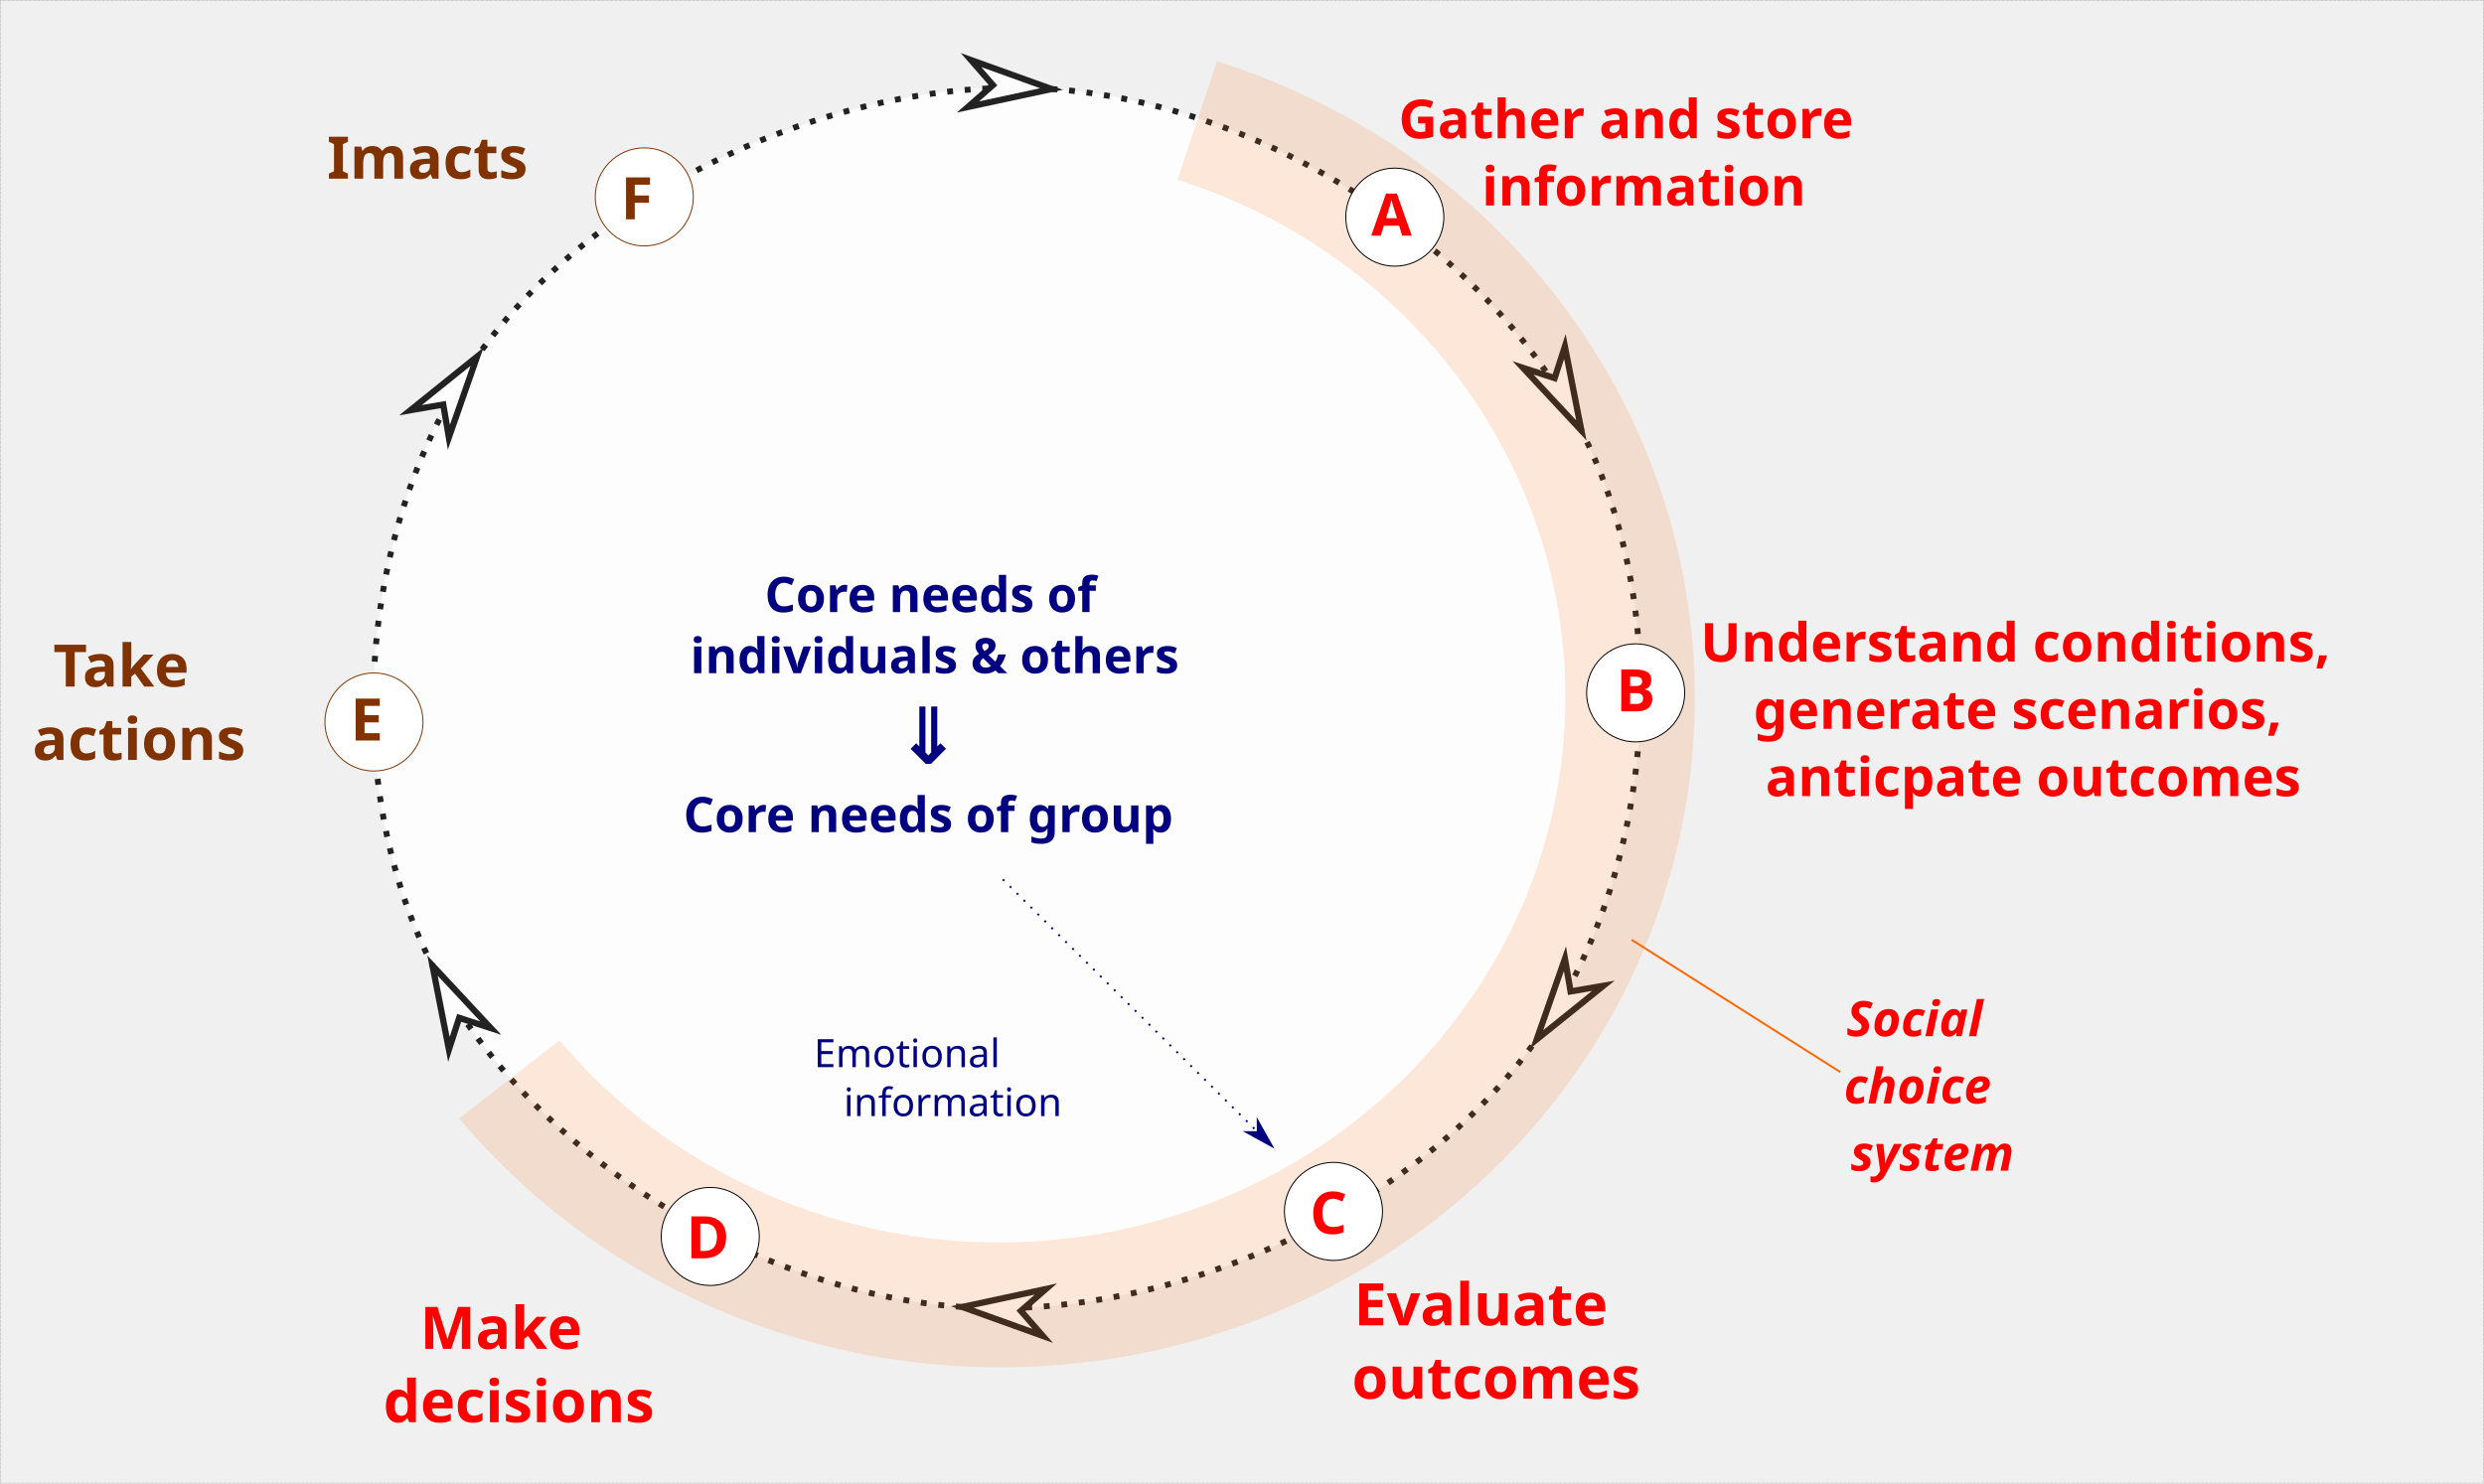
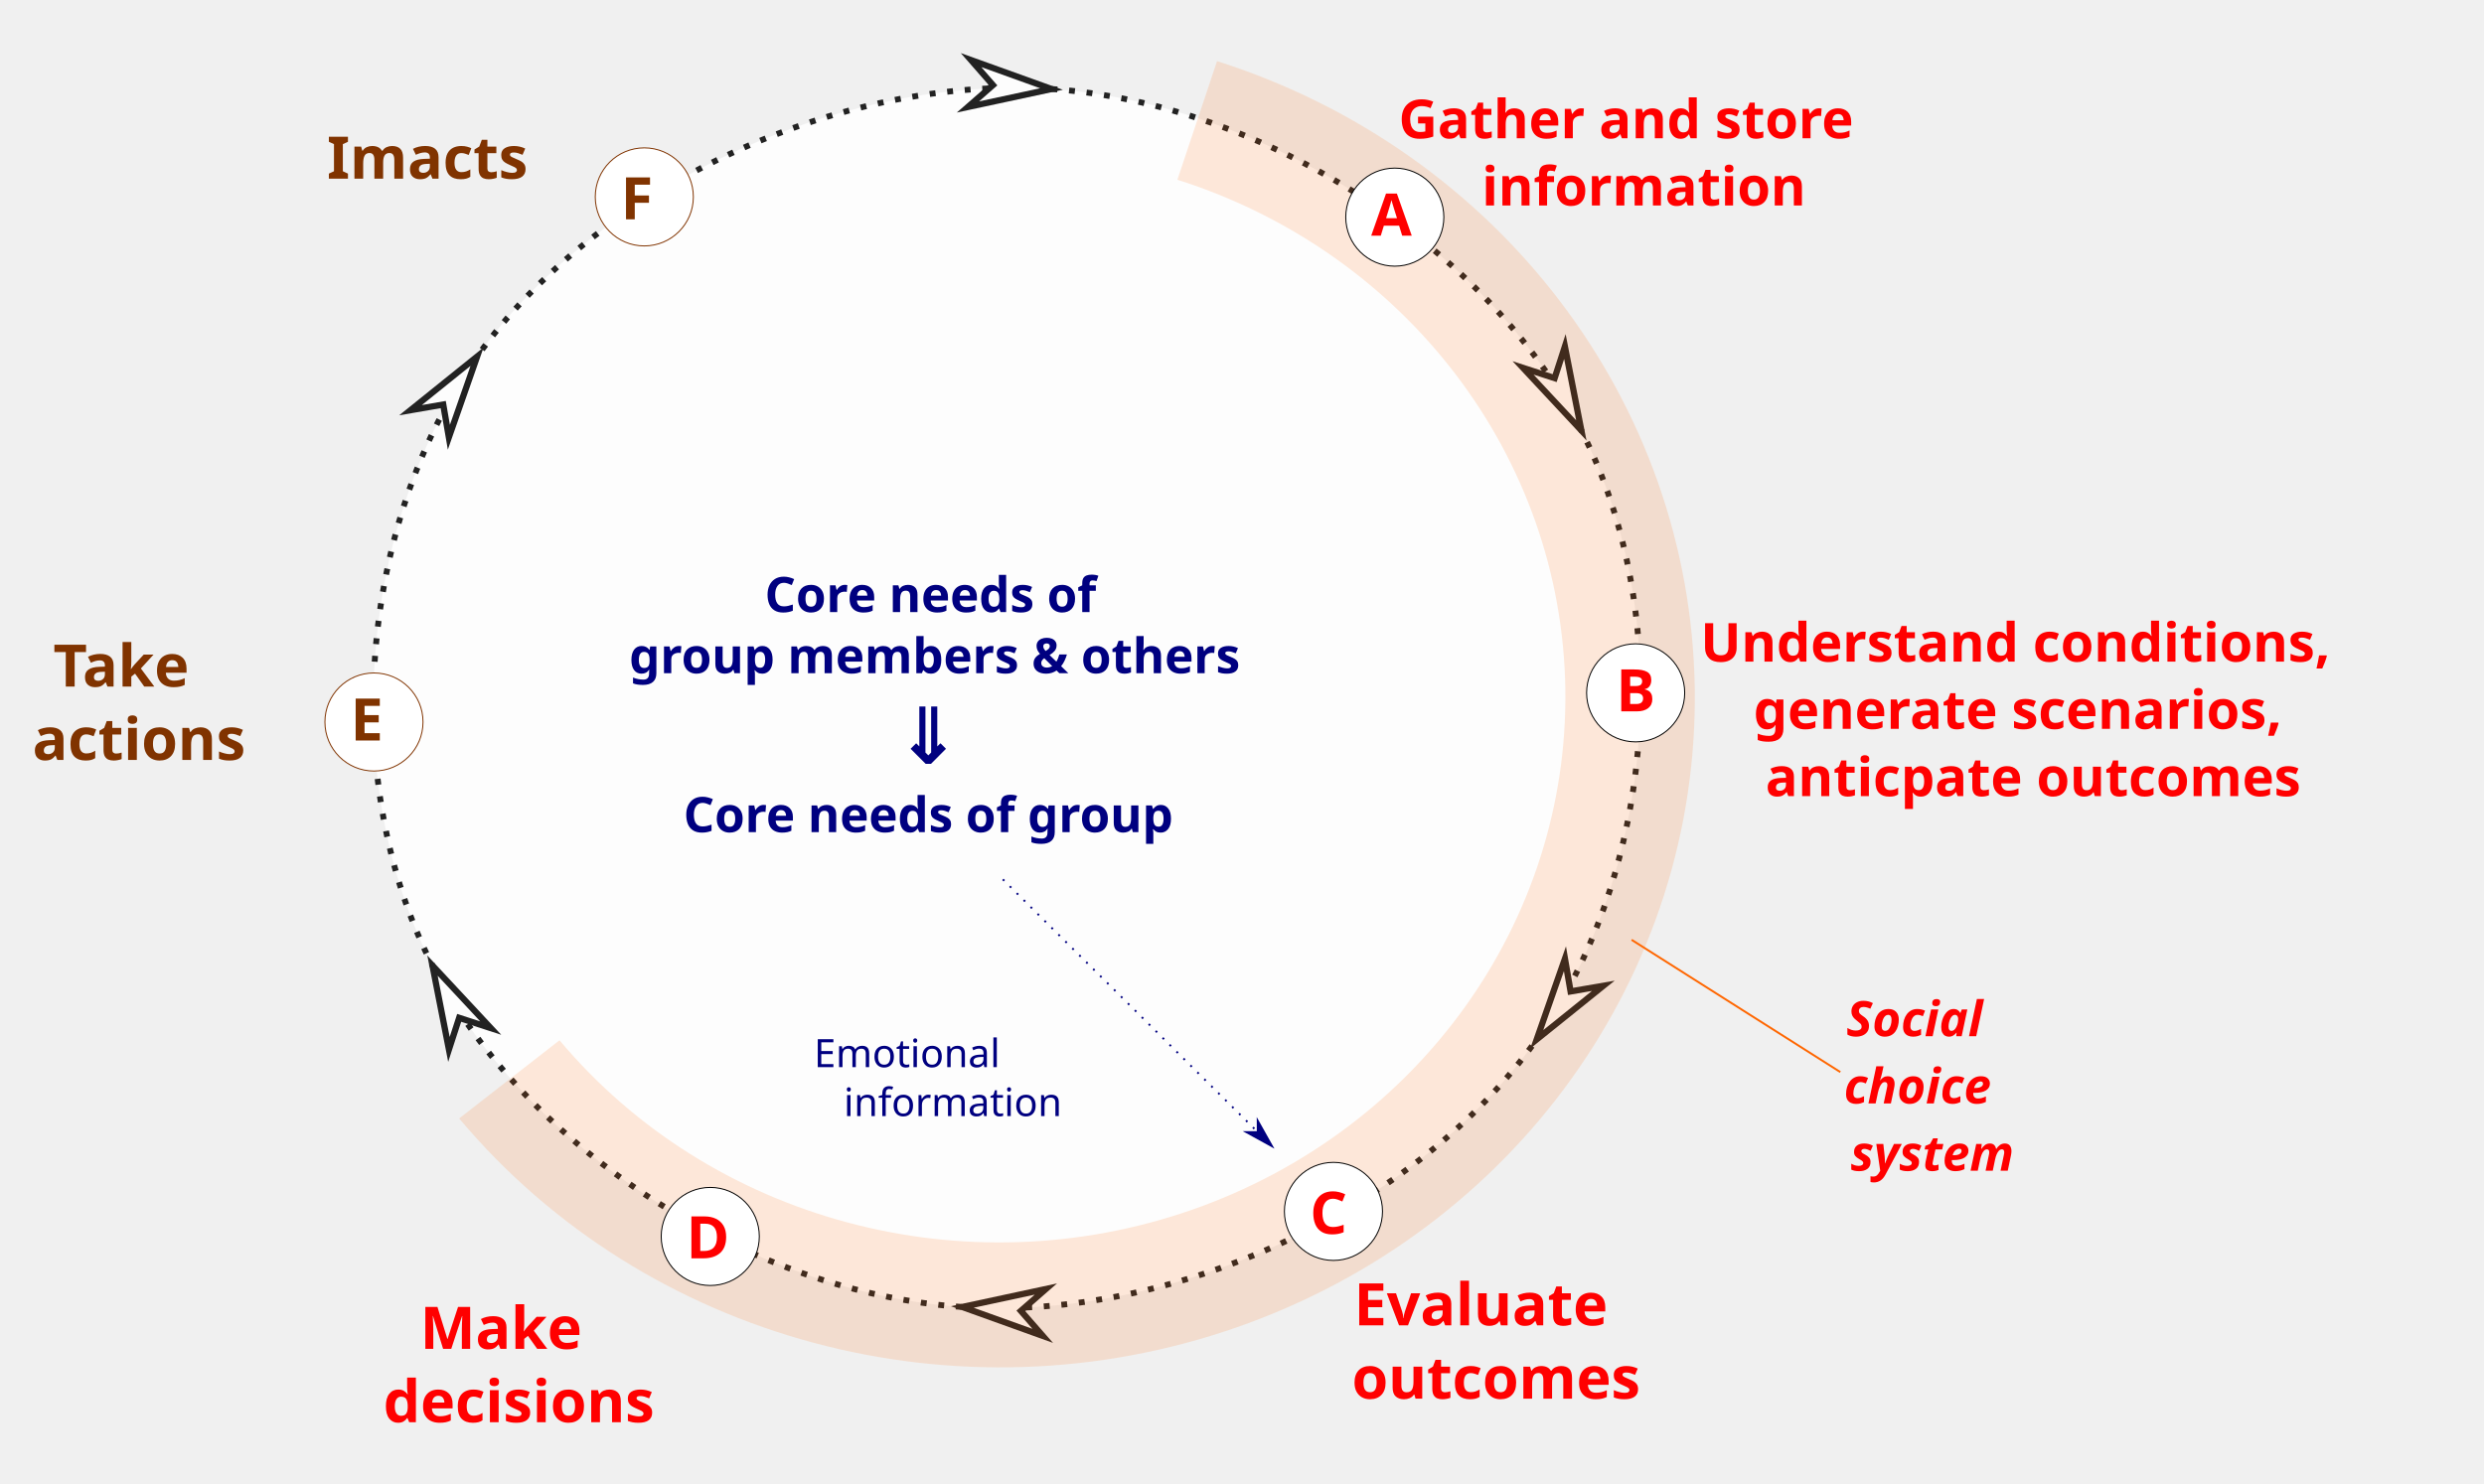
<svg xmlns="http://www.w3.org/2000/svg" width="358.262mm" height="214.015mm" viewBox="0 0 1269.433 758.32" id="svg2" version="1.1">
  <defs id="defs4">
    <marker style="overflow:visible" id="marker9008" refX="0" refY="0" orient="auto">
      <path transform="matrix(-0.8,0,0,-0.8,-10,0)" style="fill:#000080;fill-opacity:1;fill-rule:evenodd;stroke:#000080;stroke-width:1pt;stroke-opacity:1" d="M 0,0 5,-5 -12.5,0 5,5 0,0 Z" id="path9010" />
    </marker>
    <marker orient="auto" refY="0" refX="0" id="marker7400" style="overflow:visible">
      <path id="path7402" d="M 0,0 5,-5 -12.5,0 5,5 0,0 Z" style="fill:#ffffff;fill-opacity:1;fill-rule:evenodd;stroke:#000000;stroke-width:1pt;stroke-opacity:1" transform="matrix(-0.8,0,0,-0.8,-10,0)" />
    </marker>
    <filter style="color-interpolation-filters:sRGB" id="filter9900">
      <feFlood flood-opacity="0.498" flood-color="rgb(0,0,0)" result="flood" id="feFlood9902" />
      <feComposite in="flood" in2="SourceGraphic" operator="out" result="composite1" id="feComposite9904" />
      <feGaussianBlur in="composite1" stdDeviation="15" result="blur" id="feGaussianBlur9906" />
      <feOffset dx="-45" dy="-45" result="offset" id="feOffset9908" />
      <feComposite in="offset" in2="SourceGraphic" operator="atop" result="composite2" id="feComposite9910" />
    </filter>
  </defs>
  <g id="layer1" transform="translate(47.51989,77.1994)">
    <path style="color:#000000;clip-rule:nonzero;display:inline;overflow:visible;visibility:visible;opacity:0.859;isolation:auto;mix-blend-mode:normal;color-interpolation:sRGB;color-interpolation-filters:linearRGB;solid-color:#000000;solid-opacity:1;fill:#ffffff;fill-opacity:1;fill-rule:nonzero;stroke:#000000;stroke-width:3;stroke-miterlimit:4;stroke-dasharray:3, 6;stroke-dashoffset:0;stroke-opacity:1;marker-mid:url(#marker7400);color-rendering:auto;image-rendering:auto;shape-rendering:auto;text-rendering:auto;enable-background:accumulate" d="m 489.847,-31.697 c 108.603,7.26 223.041,81.018 270.762,174.515 47.722,93.496 38.088,225.07 -22.794,311.307 C 676.935,540.362 552.864,598.177 444.26,590.917 335.657,583.658 221.22,509.899 173.498,416.403 125.776,322.906 135.41,191.332 196.291,105.095 257.173,18.859 381.244,-38.957 489.847,-31.697 Z" id="path7385" />
    <path style="color:#000000;clip-rule:nonzero;display:inline;overflow:visible;visibility:visible;opacity:0.141;isolation:auto;mix-blend-mode:normal;color-interpolation:sRGB;color-interpolation-filters:linearRGB;solid-color:#000000;solid-opacity:1;fill:none;fill-opacity:1;fill-rule:nonzero;stroke:#ff6600;stroke-width:65.021;stroke-miterlimit:4;stroke-dasharray:none;stroke-dashoffset:0;stroke-opacity:1;color-rendering:auto;image-rendering:auto;shape-rendering:auto;text-rendering:auto;enable-background:accumulate" id="path7313" d="M 443.277,333.985 A 317.679,315.201 0 0 1 426.647,699.353 317.679,315.201 0 0 1 73.193,803.163 317.679,315.201 0 0 1 -141.2,505.648" transform="matrix(0.7898106,-0.6133508,0.6413556,0.7672438,0,0)" />
    <g id="g8948" transform="translate(-18.44206,6.397503)" style="fill:#000080">
      <text id="text4138" y="229.278" x="486.273" style="font-style:normal;font-weight:normal;font-size:35px;line-height:125%;font-family:sans-serif;text-align:center;letter-spacing:0px;word-spacing:0px;text-anchor:middle;fill:#000080;fill-opacity:1;stroke:none;stroke-width:1px;stroke-linecap:butt;stroke-linejoin:miter;stroke-opacity:1" xml:space="preserve">
        <tspan id="tspan5910" style="font-weight:bold;font-size:25px;fill:#000080" y="229.278" x="490.619">Core needs of </tspan>
-         <tspan id="tspan8942" style="font-weight:bold;font-size:25px;fill:#000080" y="260.528" x="486.273"> individuals &amp; others</tspan>
+         <tspan id="tspan8942" style="font-weight:bold;font-size:25px;fill:#000080" y="260.528" x="486.273"> group members &amp; others</tspan>
        <tspan style="font-weight:bold;font-size:40px;fill:#000080" y="306.729" x="486.273" id="tspan8975">⇓</tspan>
        <tspan id="tspan8946" style="font-weight:bold;font-size:25px;fill:#000080" y="341.778" x="486.273">Core needs of group</tspan>
        <tspan style="font-weight:bold;font-size:27.5px;fill:#000080" id="tspan4142" y="373.028" x="486.273" />
      </text>
    </g>
    <text id="text4243" y="158.362" x="448" style="font-style:normal;font-weight:normal;font-size:35px;line-height:125%;font-family:sans-serif;letter-spacing:0px;word-spacing:0px;fill:#000000;fill-opacity:1;stroke:none;stroke-width:1px;stroke-linecap:butt;stroke-linejoin:miter;stroke-opacity:1" xml:space="preserve">
      <tspan y="158.362" x="448" id="tspan4245" />
    </text>
    <flowRoot style="font-style:normal;font-weight:normal;font-size:25px;line-height:125%;font-family:sans-serif;letter-spacing:0px;word-spacing:0px;fill:#000000;fill-opacity:1;stroke:none;stroke-width:1px;stroke-linecap:butt;stroke-linejoin:miter;stroke-opacity:1" id="flowRoot4324" xml:space="preserve" transform="translate(-2,2)">
      <flowRegion id="flowRegion4326">
        <rect y="716.362" x="66" height="52" width="144" id="rect4328" />
      </flowRegion>
      <flowPara id="flowPara4330" />
    </flowRoot>
    <text id="text4247-9" y="564.683" x="876.506" style="font-style:normal;font-weight:normal;font-size:25px;line-height:125%;font-family:sans-serif;letter-spacing:0px;word-spacing:0px;fill:#808000;fill-opacity:1;stroke:none;stroke-width:1px;stroke-linecap:butt;stroke-linejoin:miter;stroke-opacity:1" xml:space="preserve">
      <tspan y="564.683" x="876.506" style="font-size:17.5px;fill:#808000" id="tspan4490" />
    </text>
    <text id="text4247-1" y="512.205" x="882.117" style="font-style:normal;font-weight:normal;font-size:25px;line-height:125%;font-family:sans-serif;letter-spacing:0px;word-spacing:0px;fill:#808000;fill-opacity:1;stroke:none;stroke-width:1px;stroke-linecap:butt;stroke-linejoin:miter;stroke-opacity:1" xml:space="preserve">
      <tspan y="512.205" x="882.117" id="tspan4249-5" style="font-weight:bold;font-size:17.5px;fill:#808000" />
    </text>
    <text id="text4247-9-6" y="244.895" x="440.49" style="font-style:normal;font-weight:normal;font-size:25px;line-height:125%;font-family:sans-serif;letter-spacing:0px;word-spacing:0px;fill:#808000;fill-opacity:1;stroke:none;stroke-width:1px;stroke-linecap:butt;stroke-linejoin:miter;stroke-opacity:1" xml:space="preserve">
      <tspan y="244.895" x="440.49" style="font-size:17.5px;fill:#808000" id="tspan4490-0" />
    </text>
    <text xml:space="preserve" style="font-style:normal;font-weight:normal;font-size:25px;line-height:125%;font-family:sans-serif;letter-spacing:0px;word-spacing:0px;fill:#808000;fill-opacity:1;stroke:none;stroke-width:1px;stroke-linecap:butt;stroke-linejoin:miter;stroke-opacity:1" x="847.64" y="490.389" id="text4597">
      <tspan x="847.64" y="490.389" style="font-size:17.5px;fill:#808000" id="tspan4605" />
    </text>
    <text xml:space="preserve" style="font-style:normal;font-weight:normal;font-size:35px;line-height:125%;font-family:sans-serif;text-align:center;letter-spacing:0px;word-spacing:0px;text-anchor:middle;opacity:1;fill:#ff0000;fill-opacity:1;stroke:none;stroke-width:0.5;stroke-linecap:butt;stroke-linejoin:miter;stroke-miterlimit:4;stroke-dasharray:none;stroke-opacity:1;" x="962.738" y="452.503" id="text4138-1-6">
      <tspan x="962.738" y="452.503" id="tspan4142-7-0" style="font-weight:bold;font-size:25px;fill:#ff0000;stroke:none;stroke-width:0.5;stroke-miterlimit:4;stroke-dasharray:none;-inkscape-font-specification:'sans-serif Bold Italic';font-family:sans-serif;font-style:italic;font-stretch:normal;font-variant:normal">Social</tspan>
      <tspan x="967.518" y="486.878" style="font-weight:bold;font-size:25px;fill:#ff0000;stroke:none;stroke-width:0.5;stroke-miterlimit:4;stroke-dasharray:none;-inkscape-font-specification:'sans-serif Bold Italic';font-family:sans-serif;font-style:italic;font-stretch:normal;font-variant:normal" id="tspan4492-6">choice </tspan>
      <tspan x="962.738" y="521.253" style="font-weight:bold;font-size:25px;fill:#ff0000;stroke:none;stroke-width:0.5;stroke-miterlimit:4;stroke-dasharray:none;-inkscape-font-specification:'sans-serif Bold Italic';font-family:sans-serif;font-style:italic;font-stretch:normal;font-variant:normal" id="tspan9182">system</tspan>
    </text>
    <text xml:space="preserve" style="font-style:normal;font-weight:normal;font-size:35px;line-height:125%;font-family:sans-serif;text-align:center;letter-spacing:0px;word-spacing:0px;text-anchor:middle;fill:#ff0000;fill-opacity:1;stroke:none;stroke-width:0.3;stroke-linecap:butt;stroke-linejoin:miter;stroke-miterlimit:4;stroke-dasharray:none;stroke-opacity:1" x="739.802" y="600.29" id="text4138-1-6-2">
      <tspan x="745.017" y="600.29" style="font-weight:bold;font-size:30px;fill:#ff0000;stroke:none;stroke-width:0.3;stroke-miterlimit:4;stroke-dasharray:none" id="tspan3404">Evaluate </tspan>
      <tspan x="739.802" y="637.79" style="font-weight:bold;font-size:30px;fill:#ff0000;stroke:none;stroke-width:0.3;stroke-miterlimit:4;stroke-dasharray:none" id="tspan7163">outcomes</tspan>
    </text>
    <text xml:space="preserve" style="font-style:normal;font-weight:normal;font-size:35px;line-height:125%;font-family:sans-serif;text-align:center;letter-spacing:0px;word-spacing:0px;text-anchor:middle;fill:#803300;fill-opacity:1;stroke:none;stroke-width:0.3;stroke-linecap:butt;stroke-linejoin:miter;stroke-miterlimit:4;stroke-dasharray:none;stroke-opacity:1;" x="46.239" y="273.785" id="text4138-1-6-2-6">
      <tspan x="46.239" y="273.785" style="font-weight:bold;font-size:30px;fill:#803300;stroke:none;stroke-width:0.3;stroke-miterlimit:4;stroke-dasharray:none;" id="tspan24217">Take</tspan>
      <tspan x="46.239" y="311.285" style="font-weight:bold;font-size:30px;fill:#803300;stroke:none;stroke-width:0.3;stroke-miterlimit:4;stroke-dasharray:none;" id="tspan8888">actions</tspan>
    </text>
    <text xml:space="preserve" style="font-style:normal;font-weight:normal;font-size:35px;line-height:125%;font-family:sans-serif;text-align:center;letter-spacing:0px;word-spacing:0px;text-anchor:middle;fill:#803300;fill-opacity:1;stroke:none;stroke-width:0.3;stroke-linecap:butt;stroke-linejoin:miter;stroke-miterlimit:4;stroke-dasharray:none;stroke-opacity:1" x="193.645" y="14.126" id="text4138-1-6-2-6-9">
      <tspan x="193.645" y="14.126" style="font-weight:bold;font-size:30px;fill:#803300;stroke:none;stroke-width:0.3;stroke-miterlimit:4;stroke-dasharray:none" id="tspan8926">Imacts</tspan>
    </text>
    <text xml:space="preserve" style="font-style:normal;font-weight:normal;font-size:35px;line-height:125%;font-family:sans-serif;text-align:center;letter-spacing:0px;word-spacing:0px;text-anchor:middle;fill:#ff0000;fill-opacity:1;stroke:none;stroke-width:0.3;stroke-linecap:butt;stroke-linejoin:miter;stroke-miterlimit:4;stroke-dasharray:none;stroke-opacity:1;" x="1014.249" y="260.998" id="text4138-1-6-2-6-8">
      <tspan x="1014.249" y="260.998" style="font-weight:bold;font-size:27.5px;text-align:center;text-anchor:middle;fill:#ff0000;stroke:none;stroke-width:0.3;stroke-miterlimit:4;stroke-dasharray:none;" id="tspan21022">Understand conditions,</tspan>
      <tspan x="1019.029" y="295.373" style="font-weight:bold;font-size:27.5px;text-align:center;text-anchor:middle;fill:#ff0000;stroke:none;stroke-width:0.3;stroke-miterlimit:4;stroke-dasharray:none;" id="tspan24793">generate scenarios, </tspan>
      <tspan x="1014.249" y="329.748" style="font-weight:bold;font-size:27.5px;text-align:center;text-anchor:middle;fill:#ff0000;stroke:none;stroke-width:0.3;stroke-miterlimit:4;stroke-dasharray:none;" id="tspan4304">anticpate outcomes</tspan>
    </text>
    <text xml:space="preserve" style="font-style:normal;font-weight:normal;font-size:90px;line-height:125%;font-family:sans-serif;text-align:center;letter-spacing:0px;word-spacing:0px;text-anchor:middle;fill:#000080;fill-opacity:1" x="497.932" y="468.328" id="text4312">
      <tspan id="tspan4314" x="497.932" y="468.328" style="font-size:20px;text-align:center;text-anchor:middle;fill:#000080">Emotional</tspan>
      <tspan x="497.932" y="493.328" id="tspan4316" style="font-size:20px;text-align:center;text-anchor:middle;fill:#000080">information</tspan>
    </text>
    <path style="fill:none;fill-rule:evenodd;stroke:#ff6600;stroke-width:1px;stroke-linecap:butt;stroke-linejoin:miter;stroke-opacity:1" d="m 786.3,403.223 106.662,67.616" id="path7339" />
    <text xml:space="preserve" style="font-style:normal;font-weight:normal;font-size:35px;line-height:125%;font-family:sans-serif;text-align:center;letter-spacing:0px;word-spacing:0px;text-anchor:middle;fill:#ff0000;fill-opacity:1;stroke:none;stroke-width:0.3;stroke-linecap:butt;stroke-linejoin:miter;stroke-miterlimit:4;stroke-dasharray:none;stroke-opacity:1;" x="240.376" y="612.317" id="text4138-1-6-2-67">
      <tspan x="240.376" y="612.317" style="font-weight:bold;font-size:30px;fill:#ff0000;stroke:none;stroke-width:0.3;stroke-miterlimit:4;stroke-dasharray:none;" id="tspan7163-5">Make</tspan>
      <tspan x="240.376" y="649.817" style="font-weight:bold;font-size:30px;fill:#ff0000;stroke:none;stroke-width:0.3;stroke-miterlimit:4;stroke-dasharray:none;" id="tspan8886">decisions</tspan>
    </text>
    <path style="fill:none;fill-rule:evenodd;stroke:#000080;stroke-width:1;stroke-linecap:butt;stroke-linejoin:miter;stroke-miterlimit:4;stroke-dasharray:1, 4;stroke-dashoffset:0;stroke-opacity:1;marker-end:url(#marker9008)" d="M 464.986,372.341 602.397,508.609" id="path7339-7" />
-     <rect style="color:#000000;clip-rule:nonzero;display:inline;overflow:visible;visibility:visible;opacity:0.361;isolation:auto;mix-blend-mode:normal;color-interpolation:sRGB;color-interpolation-filters:linearRGB;solid-color:#000000;solid-opacity:1;fill:none;fill-opacity:1;fill-rule:nonzero;stroke:#000000;stroke-width:0.33;stroke-miterlimit:4;stroke-dasharray:0.33, 0.33;stroke-dashoffset:0;stroke-opacity:1;color-rendering:auto;image-rendering:auto;shape-rendering:auto;text-rendering:auto;enable-background:accumulate" id="rect9304" width="1269.103" height="757.99" x="-47.355" y="-77.035" />
+     <rect style="color:#000000;clip-rule:nonzero;display:inline;overflow:visible;visibility:visible;opacity:0.361;isolation:auto;mix-blend-mode:normal;color-interpolation:sRGB;color-interpolation-filters:linearRGB;solid-color:#000000;solid-opacity:1;fill:none;fill-opacity:1;fill-rule:nonzero;stroke:#ffffff;stroke-width:0.001;stroke-miterlimit:4;stroke-dasharray:0.001, 0.001;stroke-dashoffset:0;stroke-opacity:1;color-rendering:auto;image-rendering:auto;shape-rendering:auto;text-rendering:auto;enable-background:accumulate" id="rect9304" width="1269.103" height="757.99" x="-47.355" y="-77.035" />
    <text xml:space="preserve" style="font-style:normal;font-weight:normal;font-size:35px;line-height:125%;font-family:sans-serif;text-align:center;letter-spacing:0px;word-spacing:0px;text-anchor:middle;fill:#ff0000;fill-opacity:1;stroke:none;stroke-width:0.3;stroke-linecap:butt;stroke-linejoin:miter;stroke-miterlimit:4;stroke-dasharray:none;stroke-opacity:1" x="815.317" y="-6.533" id="text4138-1-6-2-17">
      <tspan x="815.317" y="-6.533" style="font-weight:bold;font-size:27.5px;fill:#ff0000;stroke:none;stroke-width:0.3;stroke-miterlimit:4;stroke-dasharray:none" id="tspan3404-8">Gather and store</tspan>
      <tspan x="815.317" y="27.842" style="font-weight:bold;font-size:27.5px;fill:#ff0000;stroke:none;stroke-width:0.3;stroke-miterlimit:4;stroke-dasharray:none" id="tspan7163-9">information</tspan>
    </text>
    <circle style="color:#000000;clip-rule:nonzero;display:inline;overflow:visible;visibility:visible;opacity:1;isolation:auto;mix-blend-mode:normal;color-interpolation:sRGB;color-interpolation-filters:linearRGB;solid-color:#000000;solid-opacity:1;fill:#ffffff;fill-opacity:1;fill-rule:nonzero;stroke:#000000;stroke-width:0.5;stroke-linecap:butt;stroke-linejoin:miter;stroke-miterlimit:4;stroke-dasharray:none;stroke-dashoffset:0;stroke-opacity:1;color-rendering:auto;image-rendering:auto;shape-rendering:auto;text-rendering:auto;enable-background:accumulate" id="path11083" cx="665.286" cy="33.799" r="25.065" />
    <text xml:space="preserve" style="font-style:normal;font-weight:normal;font-size:30px;line-height:125%;font-family:sans-serif;letter-spacing:0px;word-spacing:0px;fill:#000000;fill-opacity:1;stroke:none;stroke-width:1px;stroke-linecap:butt;stroke-linejoin:miter;stroke-opacity:1" x="653.237" y="43.263" id="text11085">
      <tspan id="tspan11087" x="653.237" y="43.263" style="font-style:normal;font-variant:normal;font-weight:bold;font-stretch:normal;font-family:sans-serif;-inkscape-font-specification:'sans-serif Bold';letter-spacing:0px;fill:#ff0000">A</tspan>
    </text>
    <ellipse style="color:#000000;clip-rule:nonzero;display:inline;overflow:visible;visibility:visible;opacity:1;isolation:auto;mix-blend-mode:normal;color-interpolation:sRGB;color-interpolation-filters:linearRGB;solid-color:#000000;solid-opacity:1;fill:#ffffff;fill-opacity:1;fill-rule:nonzero;stroke:#000000;stroke-width:0.5;stroke-linecap:butt;stroke-linejoin:miter;stroke-miterlimit:4;stroke-dasharray:none;stroke-dashoffset:0;stroke-opacity:1;color-rendering:auto;image-rendering:auto;shape-rendering:auto;text-rendering:auto;enable-background:accumulate" id="path11083-1" cx="788.37" cy="276.979" rx="25.065" ry="25.065" />
    <text xml:space="preserve" style="font-style:normal;font-weight:normal;font-size:30px;line-height:125%;font-family:sans-serif;letter-spacing:0px;word-spacing:0px;fill:#000000;fill-opacity:1;stroke:none;stroke-width:1px;stroke-linecap:butt;stroke-linejoin:miter;stroke-opacity:1" x="778.321" y="286.443" id="text11085-5">
      <tspan id="tspan11087-4" x="778.321" y="286.443" style="font-style:normal;font-variant:normal;font-weight:bold;font-stretch:normal;font-family:sans-serif;-inkscape-font-specification:'sans-serif Bold';letter-spacing:0px;fill:#ff0000">B</tspan>
    </text>
    <ellipse style="color:#000000;clip-rule:nonzero;display:inline;overflow:visible;visibility:visible;opacity:1;isolation:auto;mix-blend-mode:normal;color-interpolation:sRGB;color-interpolation-filters:linearRGB;solid-color:#000000;solid-opacity:1;fill:#ffffff;fill-opacity:1;fill-rule:nonzero;stroke:#000000;stroke-width:0.5;stroke-linecap:butt;stroke-linejoin:miter;stroke-miterlimit:4;stroke-dasharray:none;stroke-dashoffset:0;stroke-opacity:1;color-rendering:auto;image-rendering:auto;shape-rendering:auto;text-rendering:auto;enable-background:accumulate" id="path11083-9" cx="633.934" cy="542.058" rx="25.065" ry="25.065" />
    <text xml:space="preserve" style="font-style:normal;font-weight:normal;font-size:30px;line-height:125%;font-family:sans-serif;letter-spacing:0px;word-spacing:0px;fill:#000000;fill-opacity:1;stroke:none;stroke-width:1px;stroke-linecap:butt;stroke-linejoin:miter;stroke-opacity:1" x="621.885" y="553.522" id="text11085-2">
      <tspan id="tspan11087-5" x="621.885" y="553.522" style="font-style:normal;font-variant:normal;font-weight:bold;font-stretch:normal;font-family:sans-serif;-inkscape-font-specification:'sans-serif Bold';letter-spacing:0px;fill:#ff0000">C</tspan>
    </text>
    <ellipse style="color:#000000;clip-rule:nonzero;display:inline;overflow:visible;visibility:visible;opacity:1;isolation:auto;mix-blend-mode:normal;color-interpolation:sRGB;color-interpolation-filters:linearRGB;solid-color:#000000;solid-opacity:1;fill:#ffffff;fill-opacity:1;fill-rule:nonzero;stroke:#000000;stroke-width:0.5;stroke-linecap:butt;stroke-linejoin:miter;stroke-miterlimit:4;stroke-dasharray:none;stroke-dashoffset:0;stroke-opacity:1;color-rendering:auto;image-rendering:auto;shape-rendering:auto;text-rendering:auto;enable-background:accumulate" id="path11083-7" cx="315.454" cy="554.869" rx="25.065" ry="25.065" />
    <text xml:space="preserve" style="font-style:normal;font-weight:normal;font-size:30px;line-height:125%;font-family:sans-serif;letter-spacing:0px;word-spacing:0px;fill:#000000;fill-opacity:1;stroke:none;stroke-width:1px;stroke-linecap:butt;stroke-linejoin:miter;stroke-opacity:1" x="303.12" y="566.048" id="text11085-4">
      <tspan id="tspan11087-9" x="303.12" y="566.048" style="font-style:normal;font-variant:normal;font-weight:bold;font-stretch:normal;font-family:sans-serif;-inkscape-font-specification:'sans-serif Bold';letter-spacing:0px;fill:#ff0000">D</tspan>
    </text>
    <ellipse style="color:#000000;clip-rule:nonzero;display:inline;overflow:visible;visibility:visible;opacity:1;isolation:auto;mix-blend-mode:normal;color-interpolation:sRGB;color-interpolation-filters:linearRGB;solid-color:#000000;solid-opacity:1;fill:#ffffff;fill-opacity:1;fill-rule:nonzero;stroke:#803300;stroke-width:0.5;stroke-linecap:butt;stroke-linejoin:miter;stroke-miterlimit:4;stroke-dasharray:none;stroke-dashoffset:0;stroke-opacity:1;color-rendering:auto;image-rendering:auto;shape-rendering:auto;text-rendering:auto;enable-background:accumulate" id="path11083-94" cx="143.593" cy="291.88" rx="25.065" ry="25.065" />
    <text xml:space="preserve" style="font-style:normal;font-weight:normal;font-size:30px;line-height:125%;font-family:sans-serif;letter-spacing:0px;word-spacing:0px;fill:#000000;fill-opacity:1;stroke:none;stroke-width:1px;stroke-linecap:butt;stroke-linejoin:miter;stroke-opacity:1" x="131.544" y="301.344" id="text11085-59">
      <tspan id="tspan11087-3" x="131.544" y="301.344" style="font-style:normal;font-variant:normal;font-weight:bold;font-stretch:normal;font-family:sans-serif;-inkscape-font-specification:'sans-serif Bold';letter-spacing:0px;fill:#803300">E</tspan>
    </text>
    <ellipse style="color:#000000;clip-rule:nonzero;display:inline;overflow:visible;visibility:visible;opacity:1;isolation:auto;mix-blend-mode:normal;color-interpolation:sRGB;color-interpolation-filters:linearRGB;solid-color:#000000;solid-opacity:1;fill:#ffffff;fill-opacity:1;fill-rule:nonzero;stroke:#803300;stroke-width:0.5;stroke-linecap:butt;stroke-linejoin:miter;stroke-miterlimit:4;stroke-dasharray:none;stroke-dashoffset:0;stroke-opacity:1;color-rendering:auto;image-rendering:auto;shape-rendering:auto;text-rendering:auto;enable-background:accumulate" id="path11083-94-8" cx="281.748" cy="23.45" rx="25.065" ry="25.065" />
    <text xml:space="preserve" style="font-style:normal;font-weight:normal;font-size:30px;line-height:125%;font-family:sans-serif;letter-spacing:0px;word-spacing:0px;fill:#000000;fill-opacity:1;stroke:none;stroke-width:1px;stroke-linecap:butt;stroke-linejoin:miter;stroke-opacity:1" x="269.699" y="34.914" id="text11085-59-1">
      <tspan id="tspan11087-3-9" x="269.699" y="34.914" style="font-style:normal;font-variant:normal;font-weight:bold;font-stretch:normal;font-family:sans-serif;-inkscape-font-specification:'sans-serif Bold';letter-spacing:0px;fill:#803300">F</tspan>
    </text>
  </g>
</svg>
